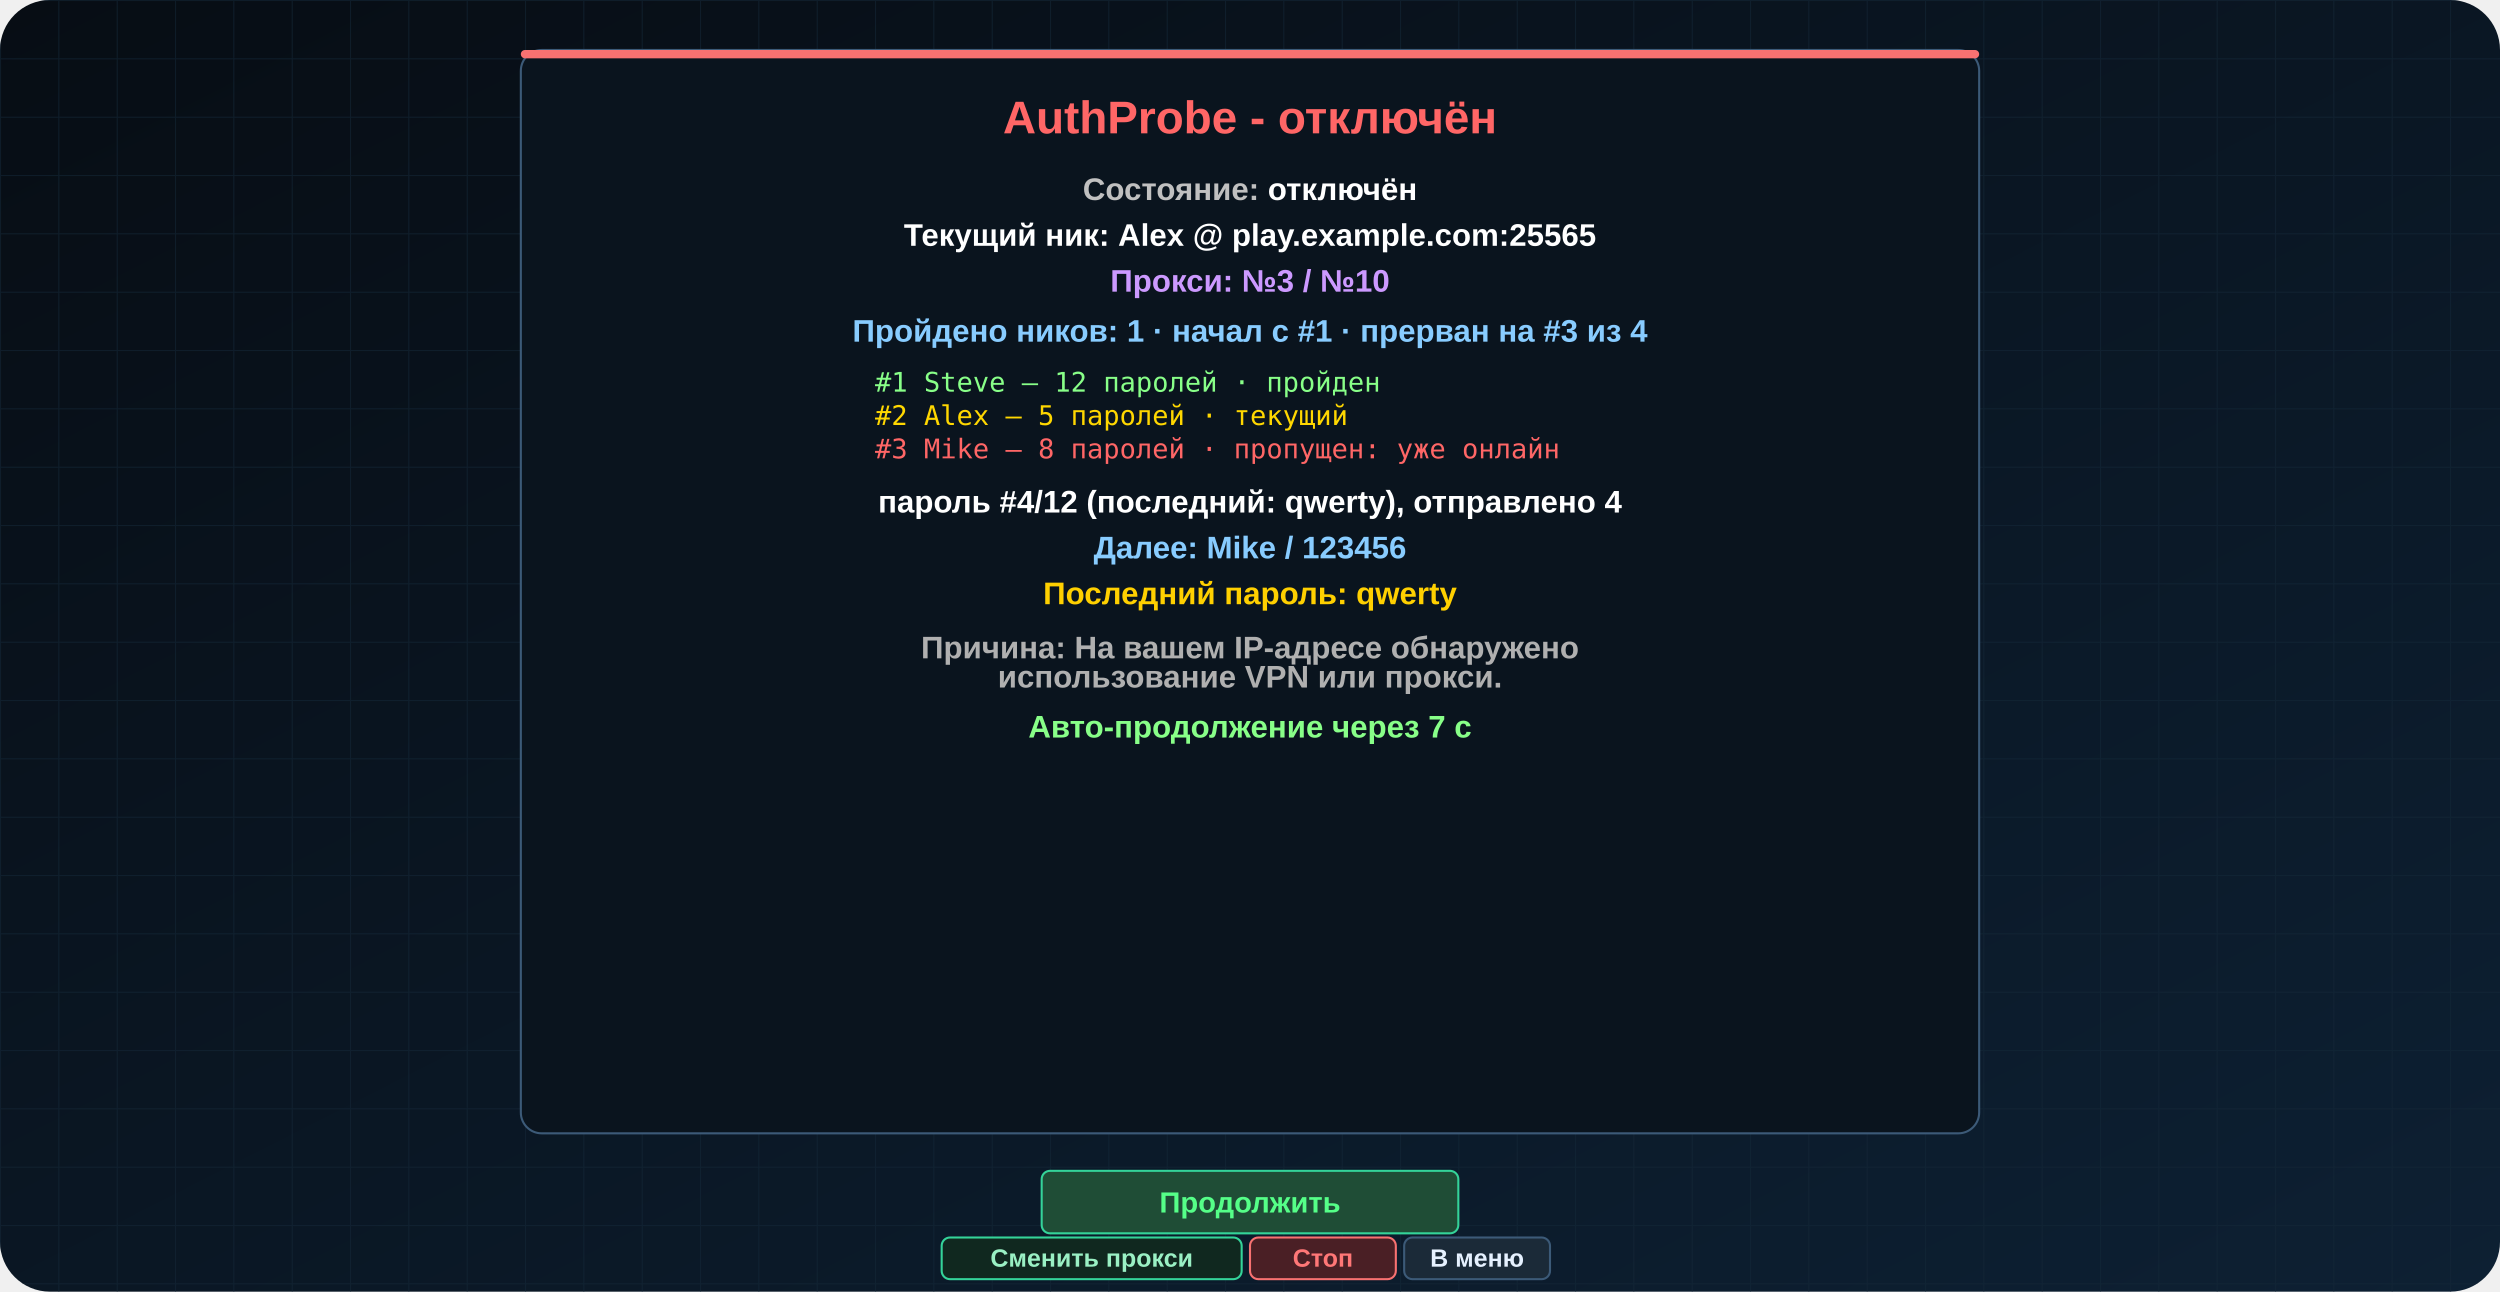
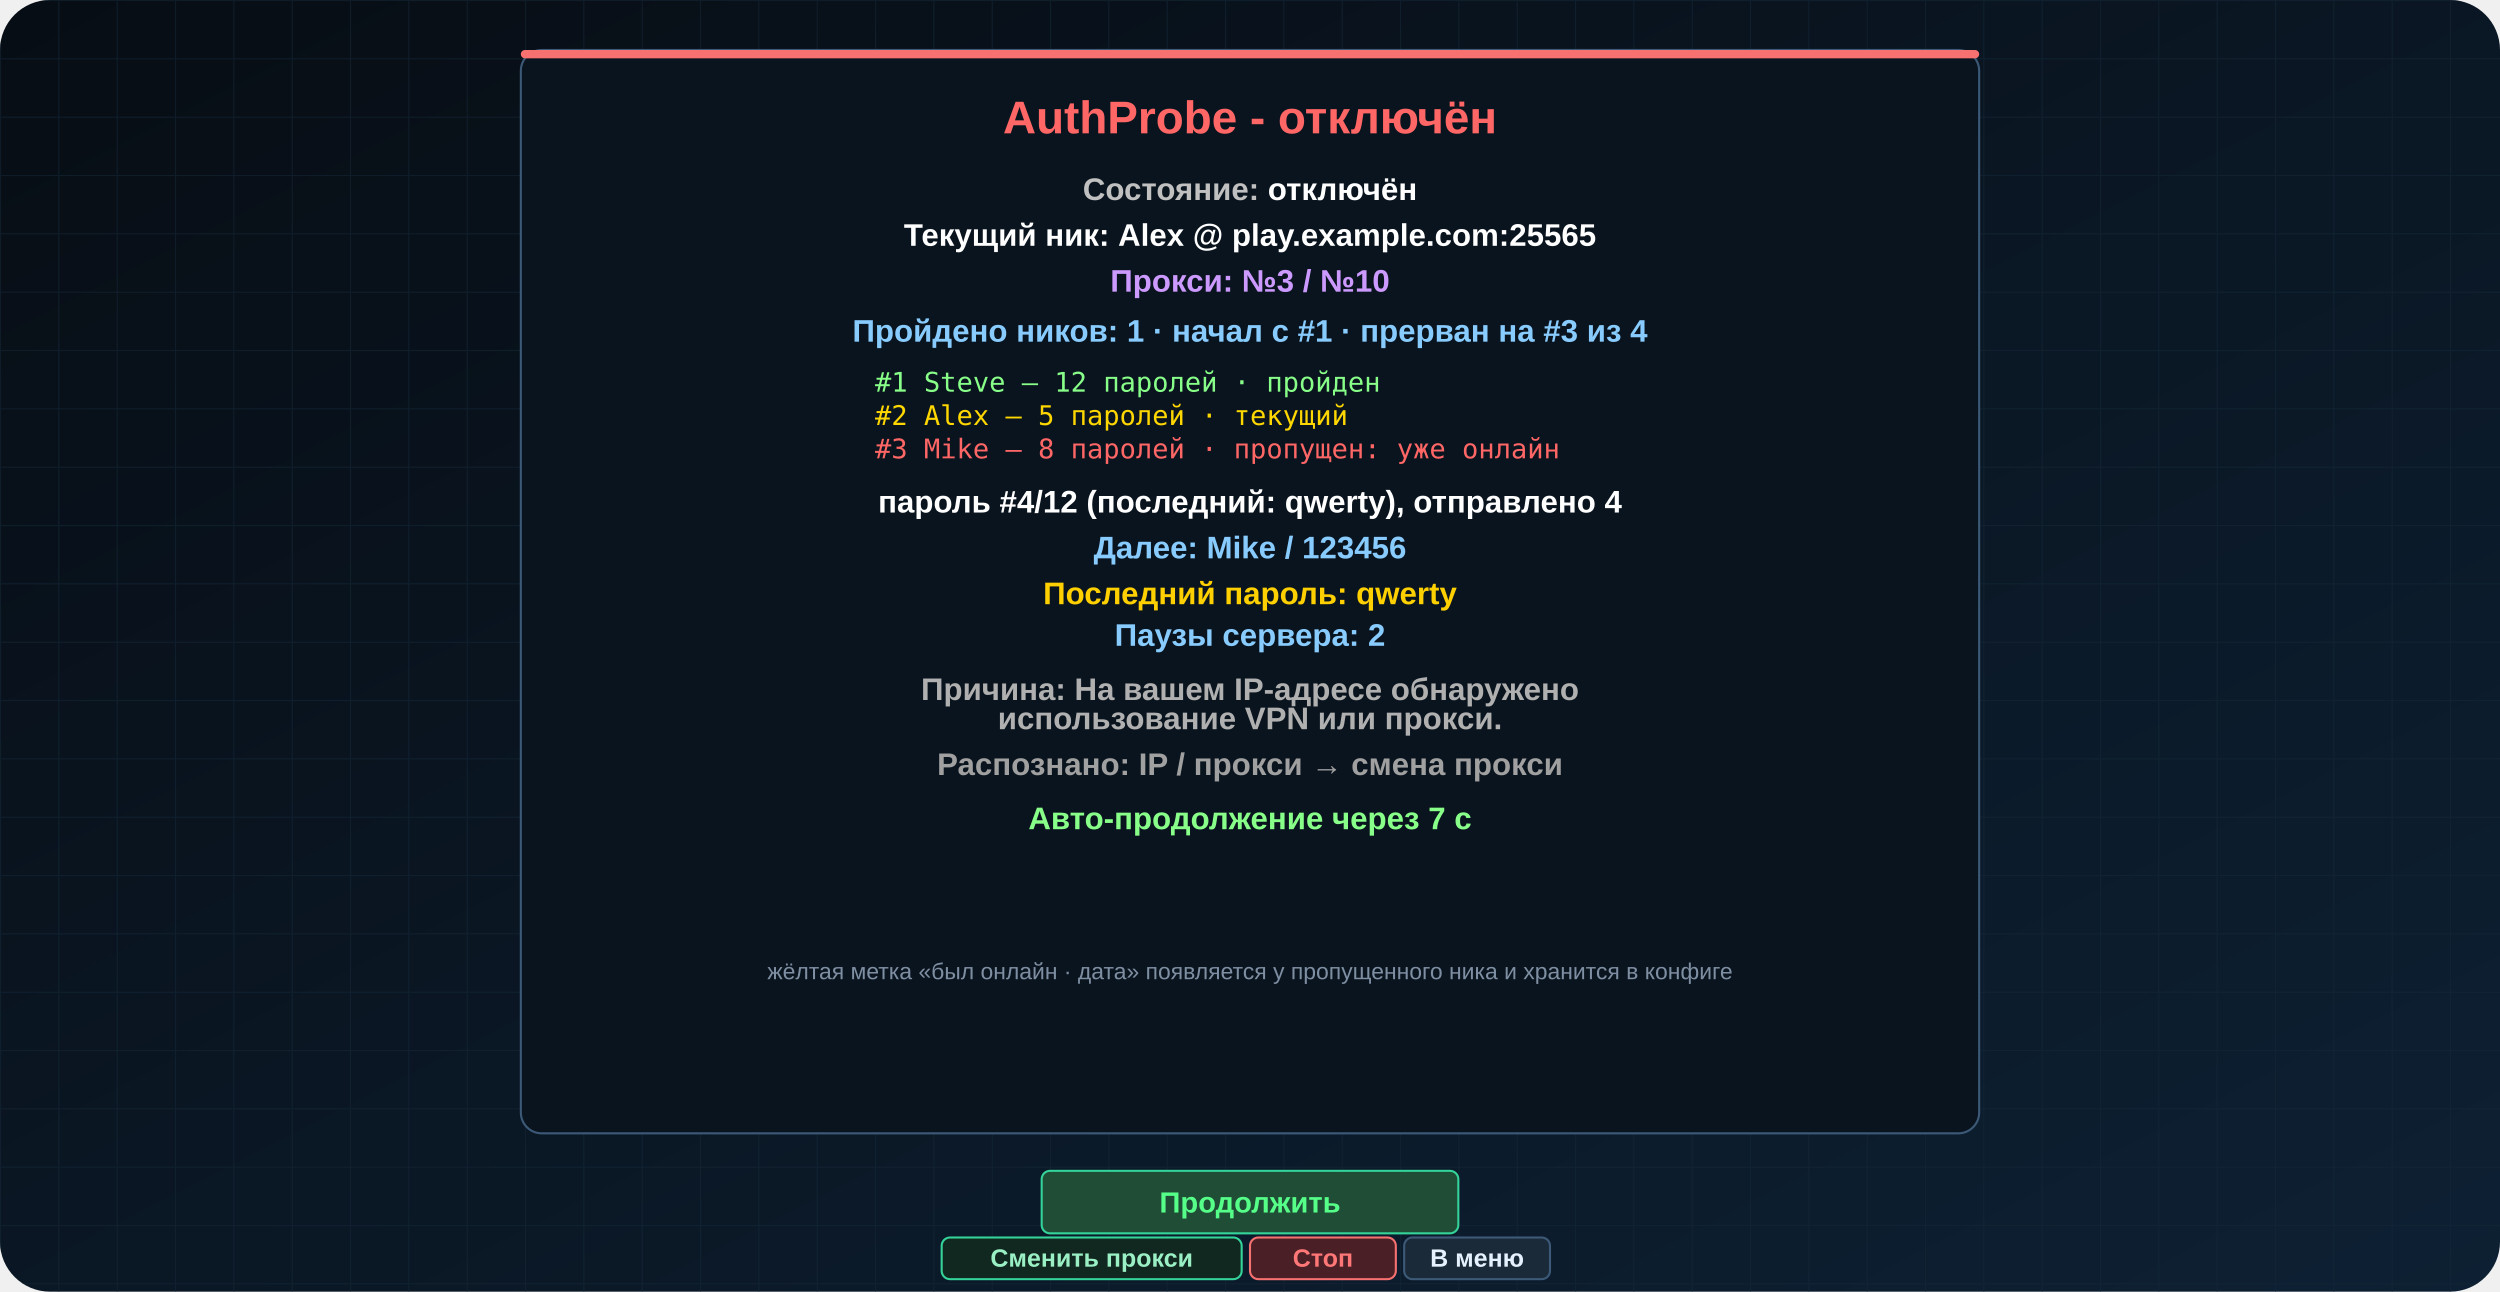
- <svg xmlns="http://www.w3.org/2000/svg" width="1200" height="620" viewBox="0 0 1200 620" role="img" aria-label="Схема экрана кика AuthProbe 1.5.4: текущий ник, прокси, отчёт по никам и действиям">
+ <svg xmlns="http://www.w3.org/2000/svg" width="1200" height="620" viewBox="0 0 1200 620" role="img" aria-label="Схема экрана кика AuthProbe 1.5.6: текущий ник, прокси, отчёт по никам, паузы сервера, разбор причины и действия">
  <defs>
    <linearGradient id="kbg" x1="0" y1="0" x2="1" y2="1">
      <stop offset="0" stop-color="#070d14" />
      <stop offset="1" stop-color="#0d2033" />
    </linearGradient>
    <pattern id="kgrid" width="28" height="28" patternUnits="userSpaceOnUse">
      <path d="M 28 0 L 0 0 0 28" fill="none" stroke="#142838" stroke-width="1" opacity="0.55" />
    </pattern>
  </defs>
  <rect width="1200" height="620" rx="24" fill="url(#kbg)" />
  <rect width="1200" height="620" rx="24" fill="url(#kgrid)" />
  <rect x="250" y="24" width="700" height="520" rx="10" fill="#0a141e" stroke="#3c5a78" />
  <rect x="250" y="24" width="700" height="4" rx="2" fill="#f87171" />
  <g font-family="Segoe UI, Arial, sans-serif" font-size="15" font-weight="600" text-anchor="middle">
    <text x="600" y="64" font-size="22" fill="#ff6666">AuthProbe - отключён</text>
    <text x="600" y="96" fill="#c0c0c0">Состояние: <tspan fill="#ffffff">отключён</tspan>
    </text>
    <text x="600" y="118" fill="#ffffff">Текущий ник: Alex @ play.example.com:25565</text>
    <text x="600" y="140" fill="#cc99ff">Прокси: №3 / №10</text>
    <text x="600" y="164" fill="#88ccff">Пройдено ников: 1 · начал с #1 · прерван на #3 из 4</text>
    <g text-anchor="start" font-family="Consolas, monospace" font-size="13" font-weight="400">
      <text x="420" y="188" fill="#88ff88">#1 Steve — 12 паролей · пройден</text>
      <text x="420" y="204" fill="#ffd700">#2 Alex — 5 паролей · текущий</text>
      <text x="420" y="220" fill="#ff6666">#3 Mike — 8 паролей · пропущен: уже онлайн</text>
    </g>
    <text x="600" y="246" fill="#ffffff">пароль #4/12 (последний: qwerty), отправлено 4</text>
    <text x="600" y="268" fill="#88ccff">Далее: Mike / 123456</text>
    <text x="600" y="290" fill="#ffd000">Последний пароль: qwerty</text>
-     <text x="600" y="316" fill="#b0b0b0">Причина: На вашем IP-адресе обнаружено</text>
-     <text x="600" y="330" fill="#b0b0b0">использование VPN или прокси.</text>
-     <text x="600" y="354" fill="#88ff88">Авто-продолжение через 7 с</text>
+     <text x="600" y="310" fill="#88ccff">Паузы сервера: 2</text>
+     <text x="600" y="336" fill="#b0b0b0">Причина: На вашем IP-адресе обнаружено</text>
+     <text x="600" y="350" fill="#b0b0b0">использование VPN или прокси.</text>
+     <text x="600" y="372" fill="#a0a0a0">Распознано: IP / прокси → смена прокси</text>
+     <text x="600" y="398" fill="#88ff88">Авто-продолжение через 7 с</text>
  </g>
  <g font-family="Segoe UI, Arial, sans-serif" font-size="14" font-weight="600">
    <rect x="500" y="562" width="200" height="30" rx="4" fill="#1f4d36" stroke="#34d399" />
    <text x="600" y="582" text-anchor="middle" fill="#55ff88">Продолжить</text>
    <rect x="452" y="594" width="144" height="20" rx="4" fill="#10281f" stroke="#34d399" />
    <text x="524" y="608" text-anchor="middle" font-size="12" fill="#9af0c4">Сменить прокси</text>
    <rect x="600" y="594" width="70" height="20" rx="4" fill="#4a1f25" stroke="#f87171" />
    <text x="635" y="608" text-anchor="middle" font-size="12" fill="#ff7777">Стоп</text>
    <rect x="674" y="594" width="70" height="20" rx="4" fill="#1b2a38" stroke="#3c5a78" />
    <text x="709" y="608" text-anchor="middle" font-size="12" fill="#e6f1ff">В меню</text>
  </g>
+   <text x="600" y="470" text-anchor="middle" font-family="Segoe UI, Arial, sans-serif" font-size="11" font-weight="400" fill="#7f8fa3">жёлтая метка «был онлайн · дата» появляется у пропущенного ника и хранится в конфиге</text>
</svg>
